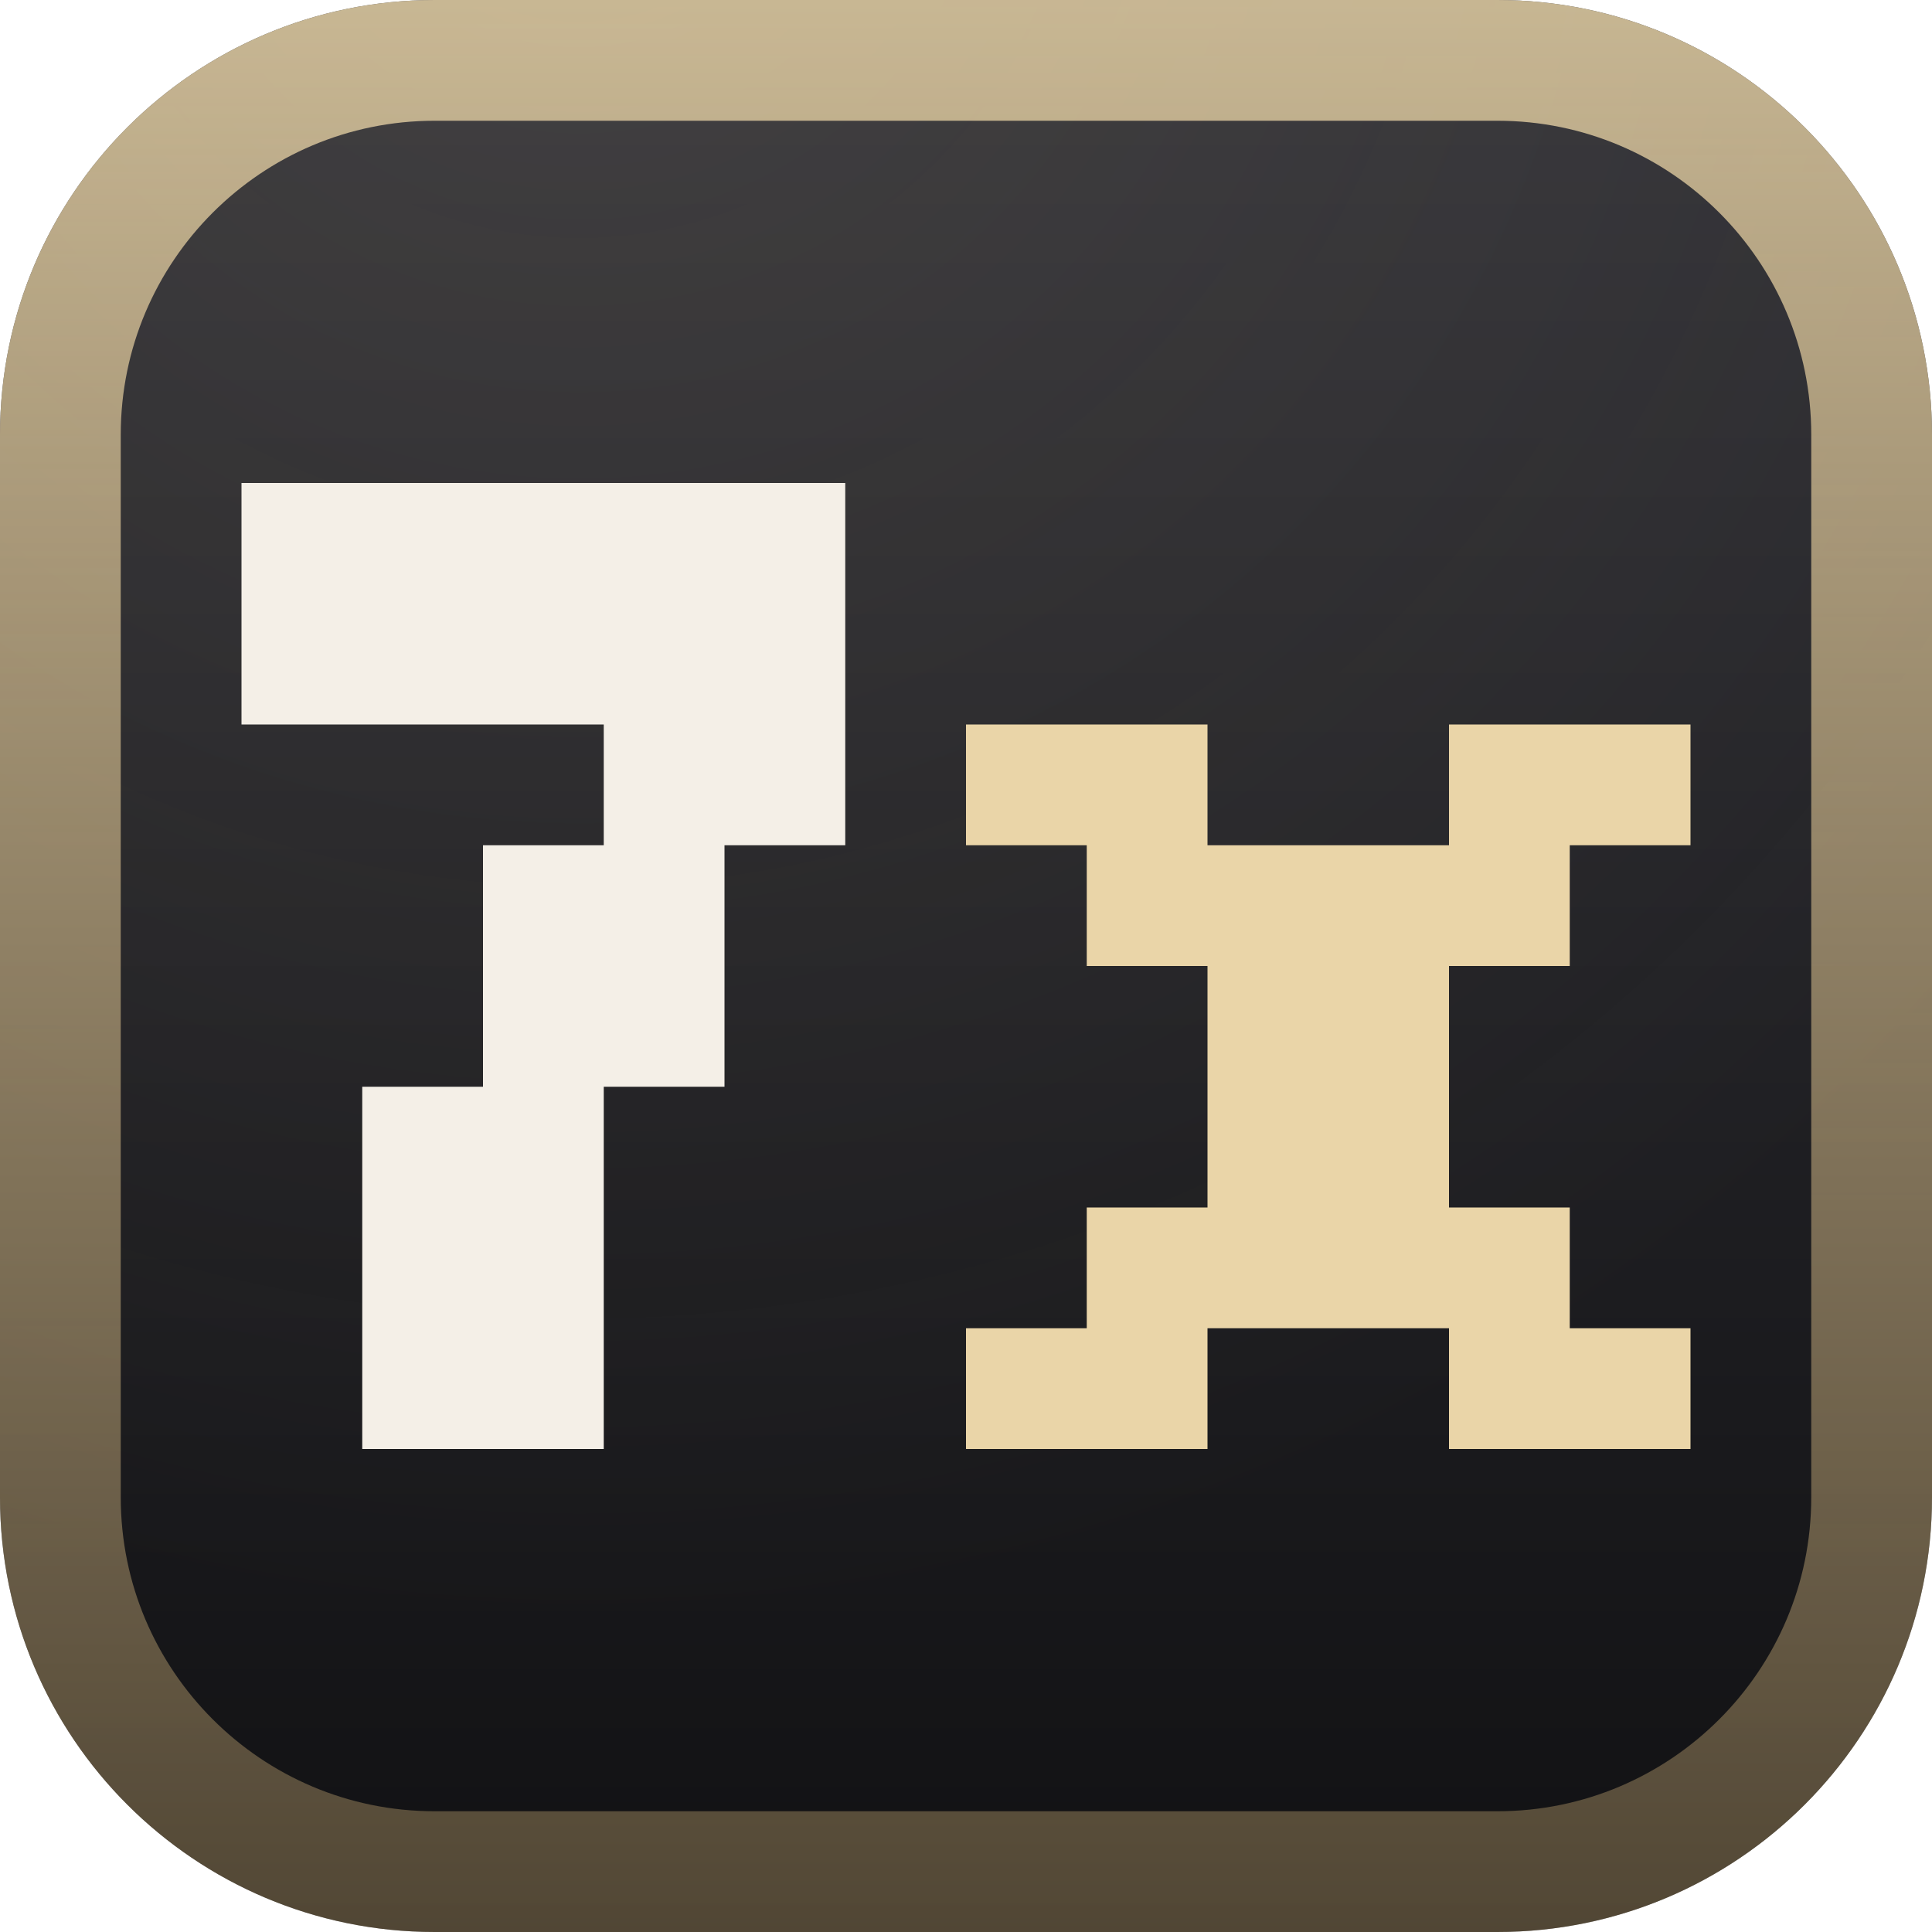
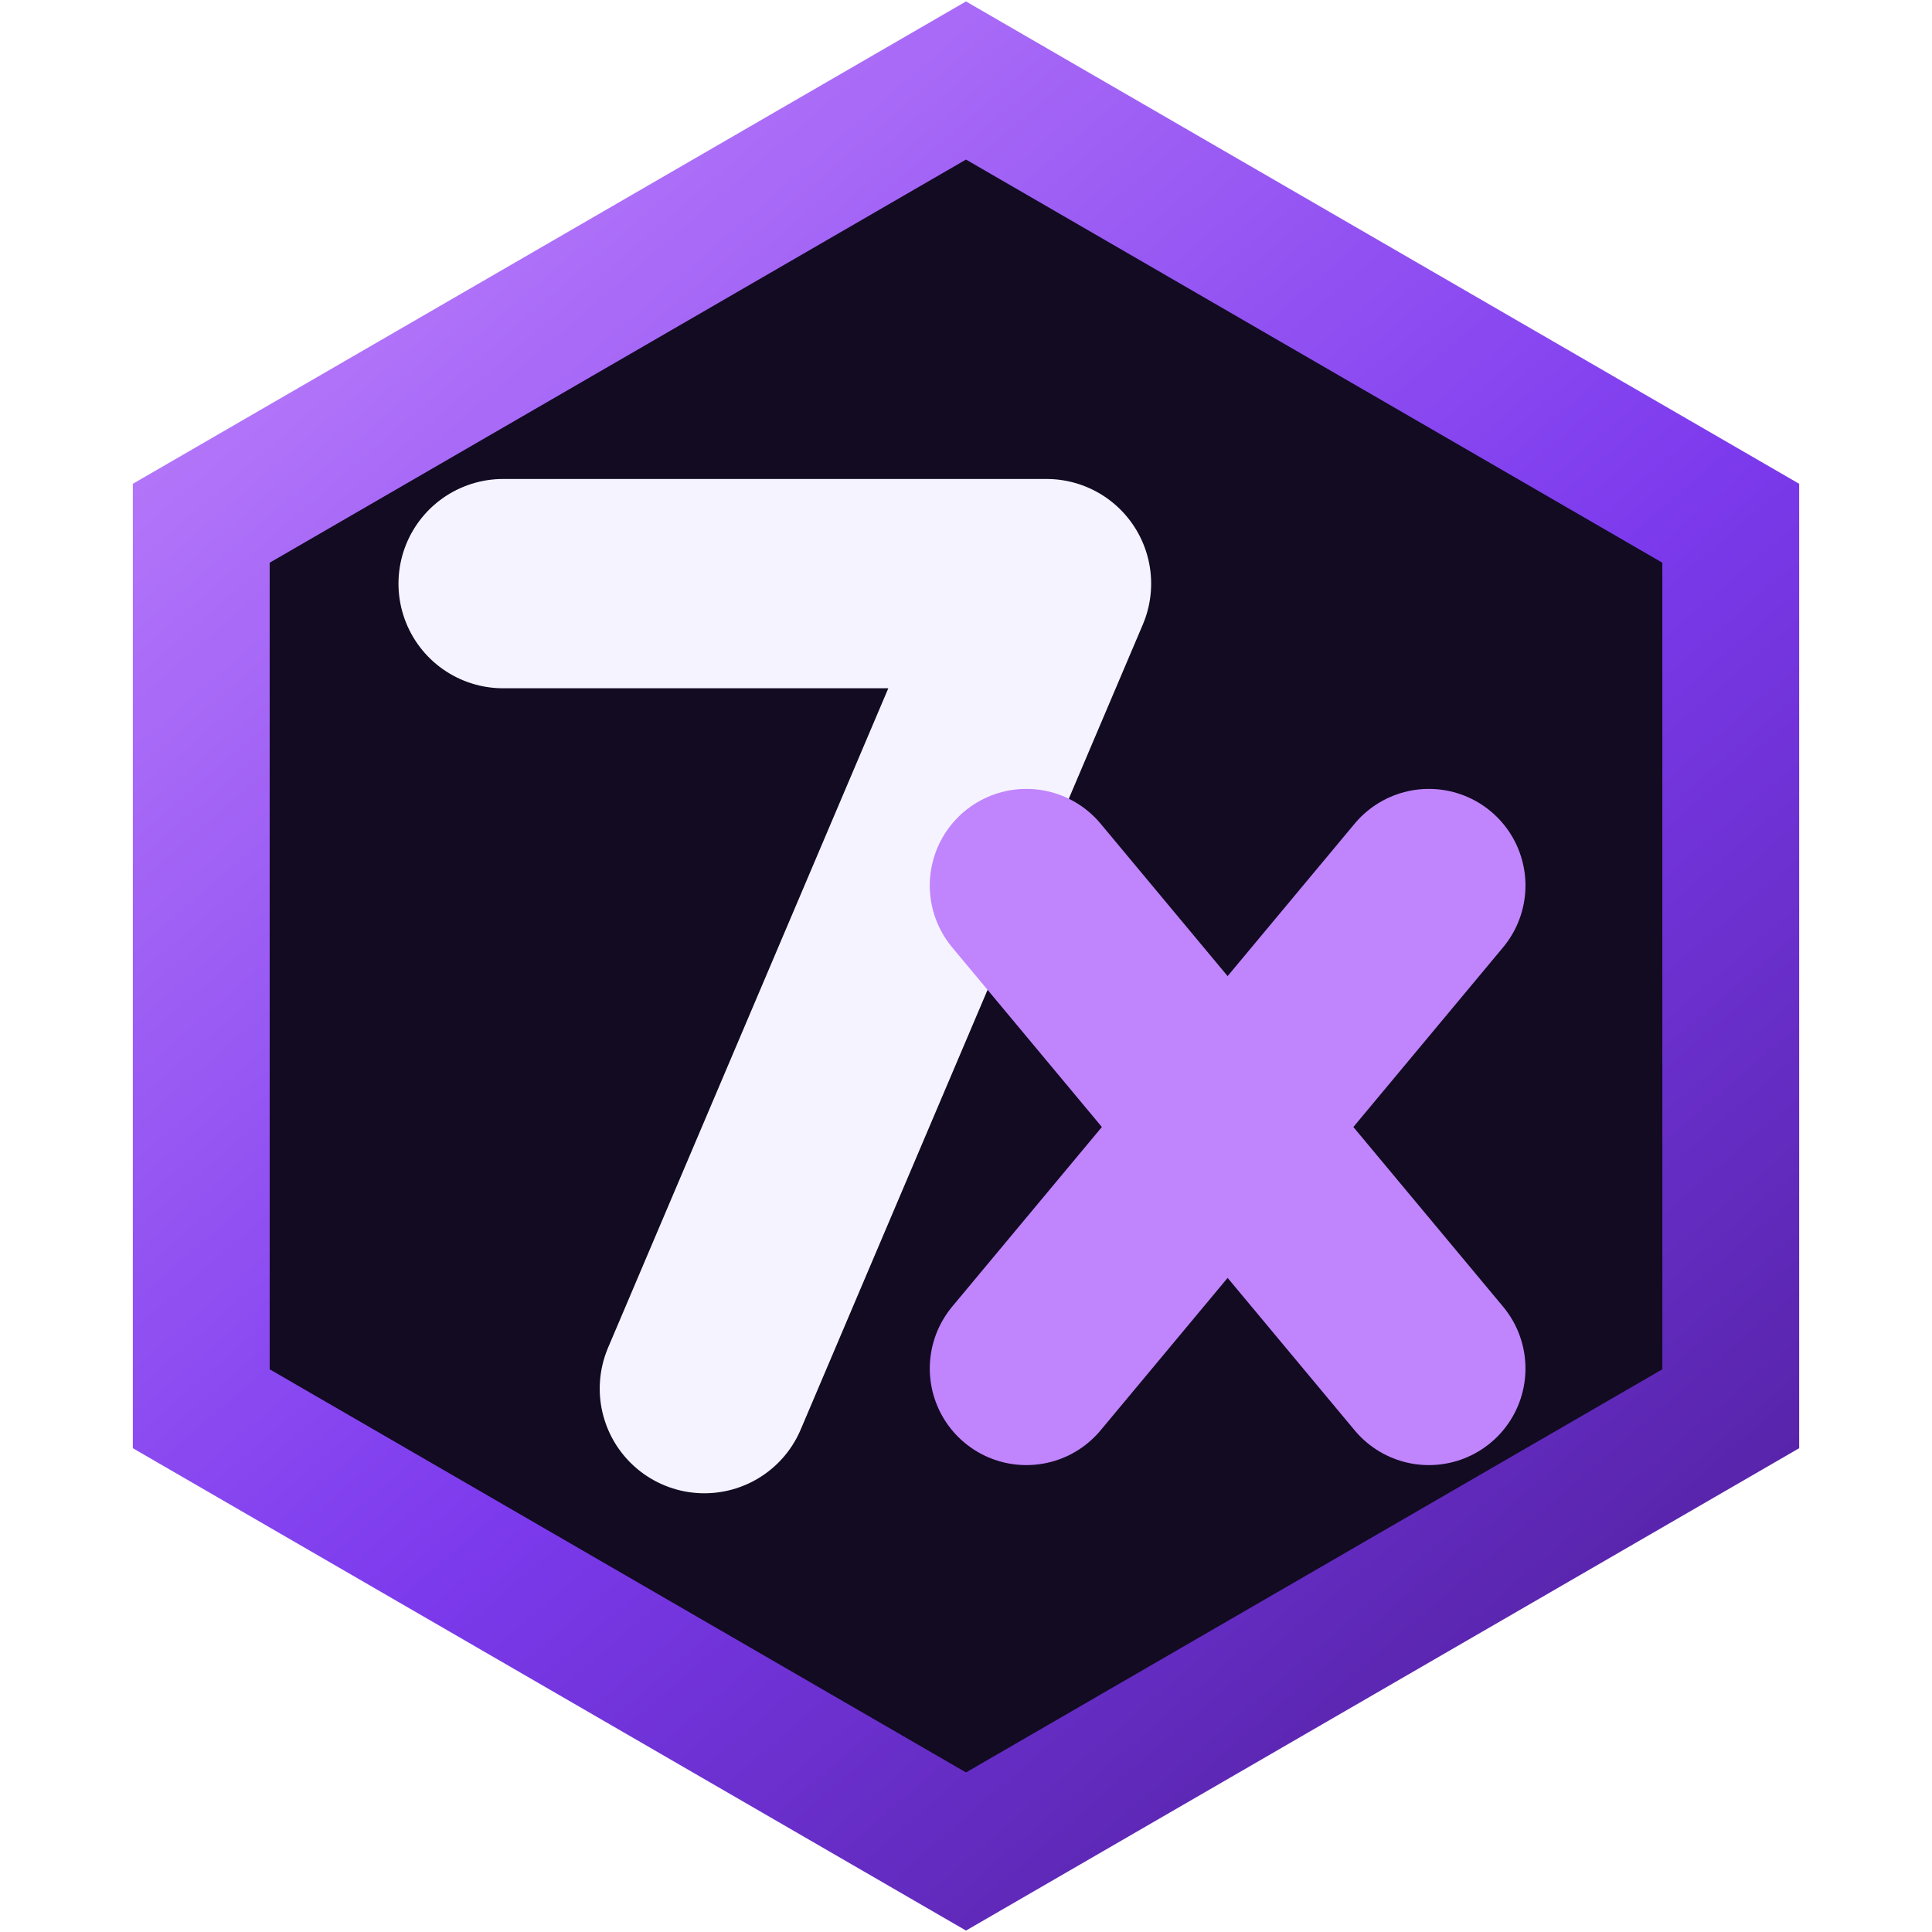
- <svg xmlns="http://www.w3.org/2000/svg" viewBox="0 0 16 16" width="16" height="16">
+ <svg xmlns="http://www.w3.org/2000/svg" viewBox="0 0 48 48" width="16" height="16">
  <defs>
-     <linearGradient id="tile" x1="0" y1="0" x2="0" y2="16" gradientUnits="userSpaceOnUse">
-       <stop offset="0" stop-color="#323238" />
-       <stop offset="1" stop-color="#111113" />
+     <linearGradient id="edge" x1="5" y1="2" x2="43" y2="46" gradientUnits="userSpaceOnUse">
+       <stop offset="0" stop-color="#C084FC" />
+       <stop offset="0.55" stop-color="#7C3AED" />
+       <stop offset="1" stop-color="#4C1D95" />
    </linearGradient>
-     <radialGradient id="sheen" cx="4.8" cy="-1.6" r="15.2" gradientUnits="userSpaceOnUse">
-       <stop offset="0" stop-color="#EAD5A8" stop-opacity="0.10" />
-       <stop offset="1" stop-color="#EAD5A8" stop-opacity="0" />
-     </radialGradient>
-     <linearGradient id="edge" x1="0" y1="0" x2="0" y2="16" gradientUnits="userSpaceOnUse">
-       <stop offset="0" stop-color="#EAD5A8" stop-opacity="0.80" />
-       <stop offset="1" stop-color="#CDAE76" stop-opacity="0.34" />
-     </linearGradient>
-     <linearGradient id="brass" x1="0" y1="6.00" x2="0" y2="12.00" gradientUnits="userSpaceOnUse">
-       <stop offset="0" stop-color="#EAD5A8" />
-       <stop offset="1" stop-color="#CDAE76" />
+     <linearGradient id="facet" x1="10" y1="8" x2="38" y2="40" gradientUnits="userSpaceOnUse">
+       <stop offset="0" stop-color="#C084FC" />
+       <stop offset="0.55" stop-color="#7C3AED" />
+       <stop offset="1" stop-color="#4C1D95" />
    </linearGradient>
  </defs>
-   <rect width="16" height="16" rx="3.6" fill="url(#tile)" />
-   <rect width="16" height="16" rx="3.6" fill="url(#sheen)" />
-   <rect x="0.5" y="0.5" width="15" height="15" rx="3.1" fill="none" stroke="url(#edge)" stroke-width="1" />
-   <path fill="#F4EFE7" d="M2.00 4.00 L7.00 4.00 L7.00 7.00 L6.00 7.00 L6.00 9.00 L5.00 9.00 L5.00 12.00 L3.00 12.00 L3.00 9.00 L4.00 9.00 L4.00 7.00 L5.00 7.00 L5.00 6.00 L2.00 6.00Z" />
-   <path fill="#EAD5A8" d="M8.00 6.00 L10.00 6.00 L10.00 7.00 L12.00 7.00 L12.00 6.00 L14.00 6.00 L14.00 7.00 L13.00 7.00 L13.00 8.00 L12.00 8.00 L12.00 10.00 L13.00 10.00 L13.00 11.00 L14.00 11.00 L14.00 12.00 L12.00 12.00 L12.00 11.00 L10.00 11.00 L10.00 12.00 L8.00 12.00 L8.00 11.00 L9.00 11.00 L9.00 10.00 L10.00 10.00 L10.00 8.00 L9.00 8.00 L9.00 7.00 L8.00 7.00Z" />
+   <polygon points="24,2 43,13 43,35 24,46 5,35 5,13" fill="#120B22" stroke="url(#edge)" stroke-width="3.4" />
+   <polyline points="12.5,14.5 26,14.5 17.5,34.5" fill="none" stroke="#F5F3FF" stroke-width="5.2" stroke-linecap="round" stroke-linejoin="round" />
+   <path d="M25.5 22L35.5 34M35.5 22L25.5 34" stroke="#C084FC" stroke-width="4.8" stroke-linecap="round" />
</svg>
